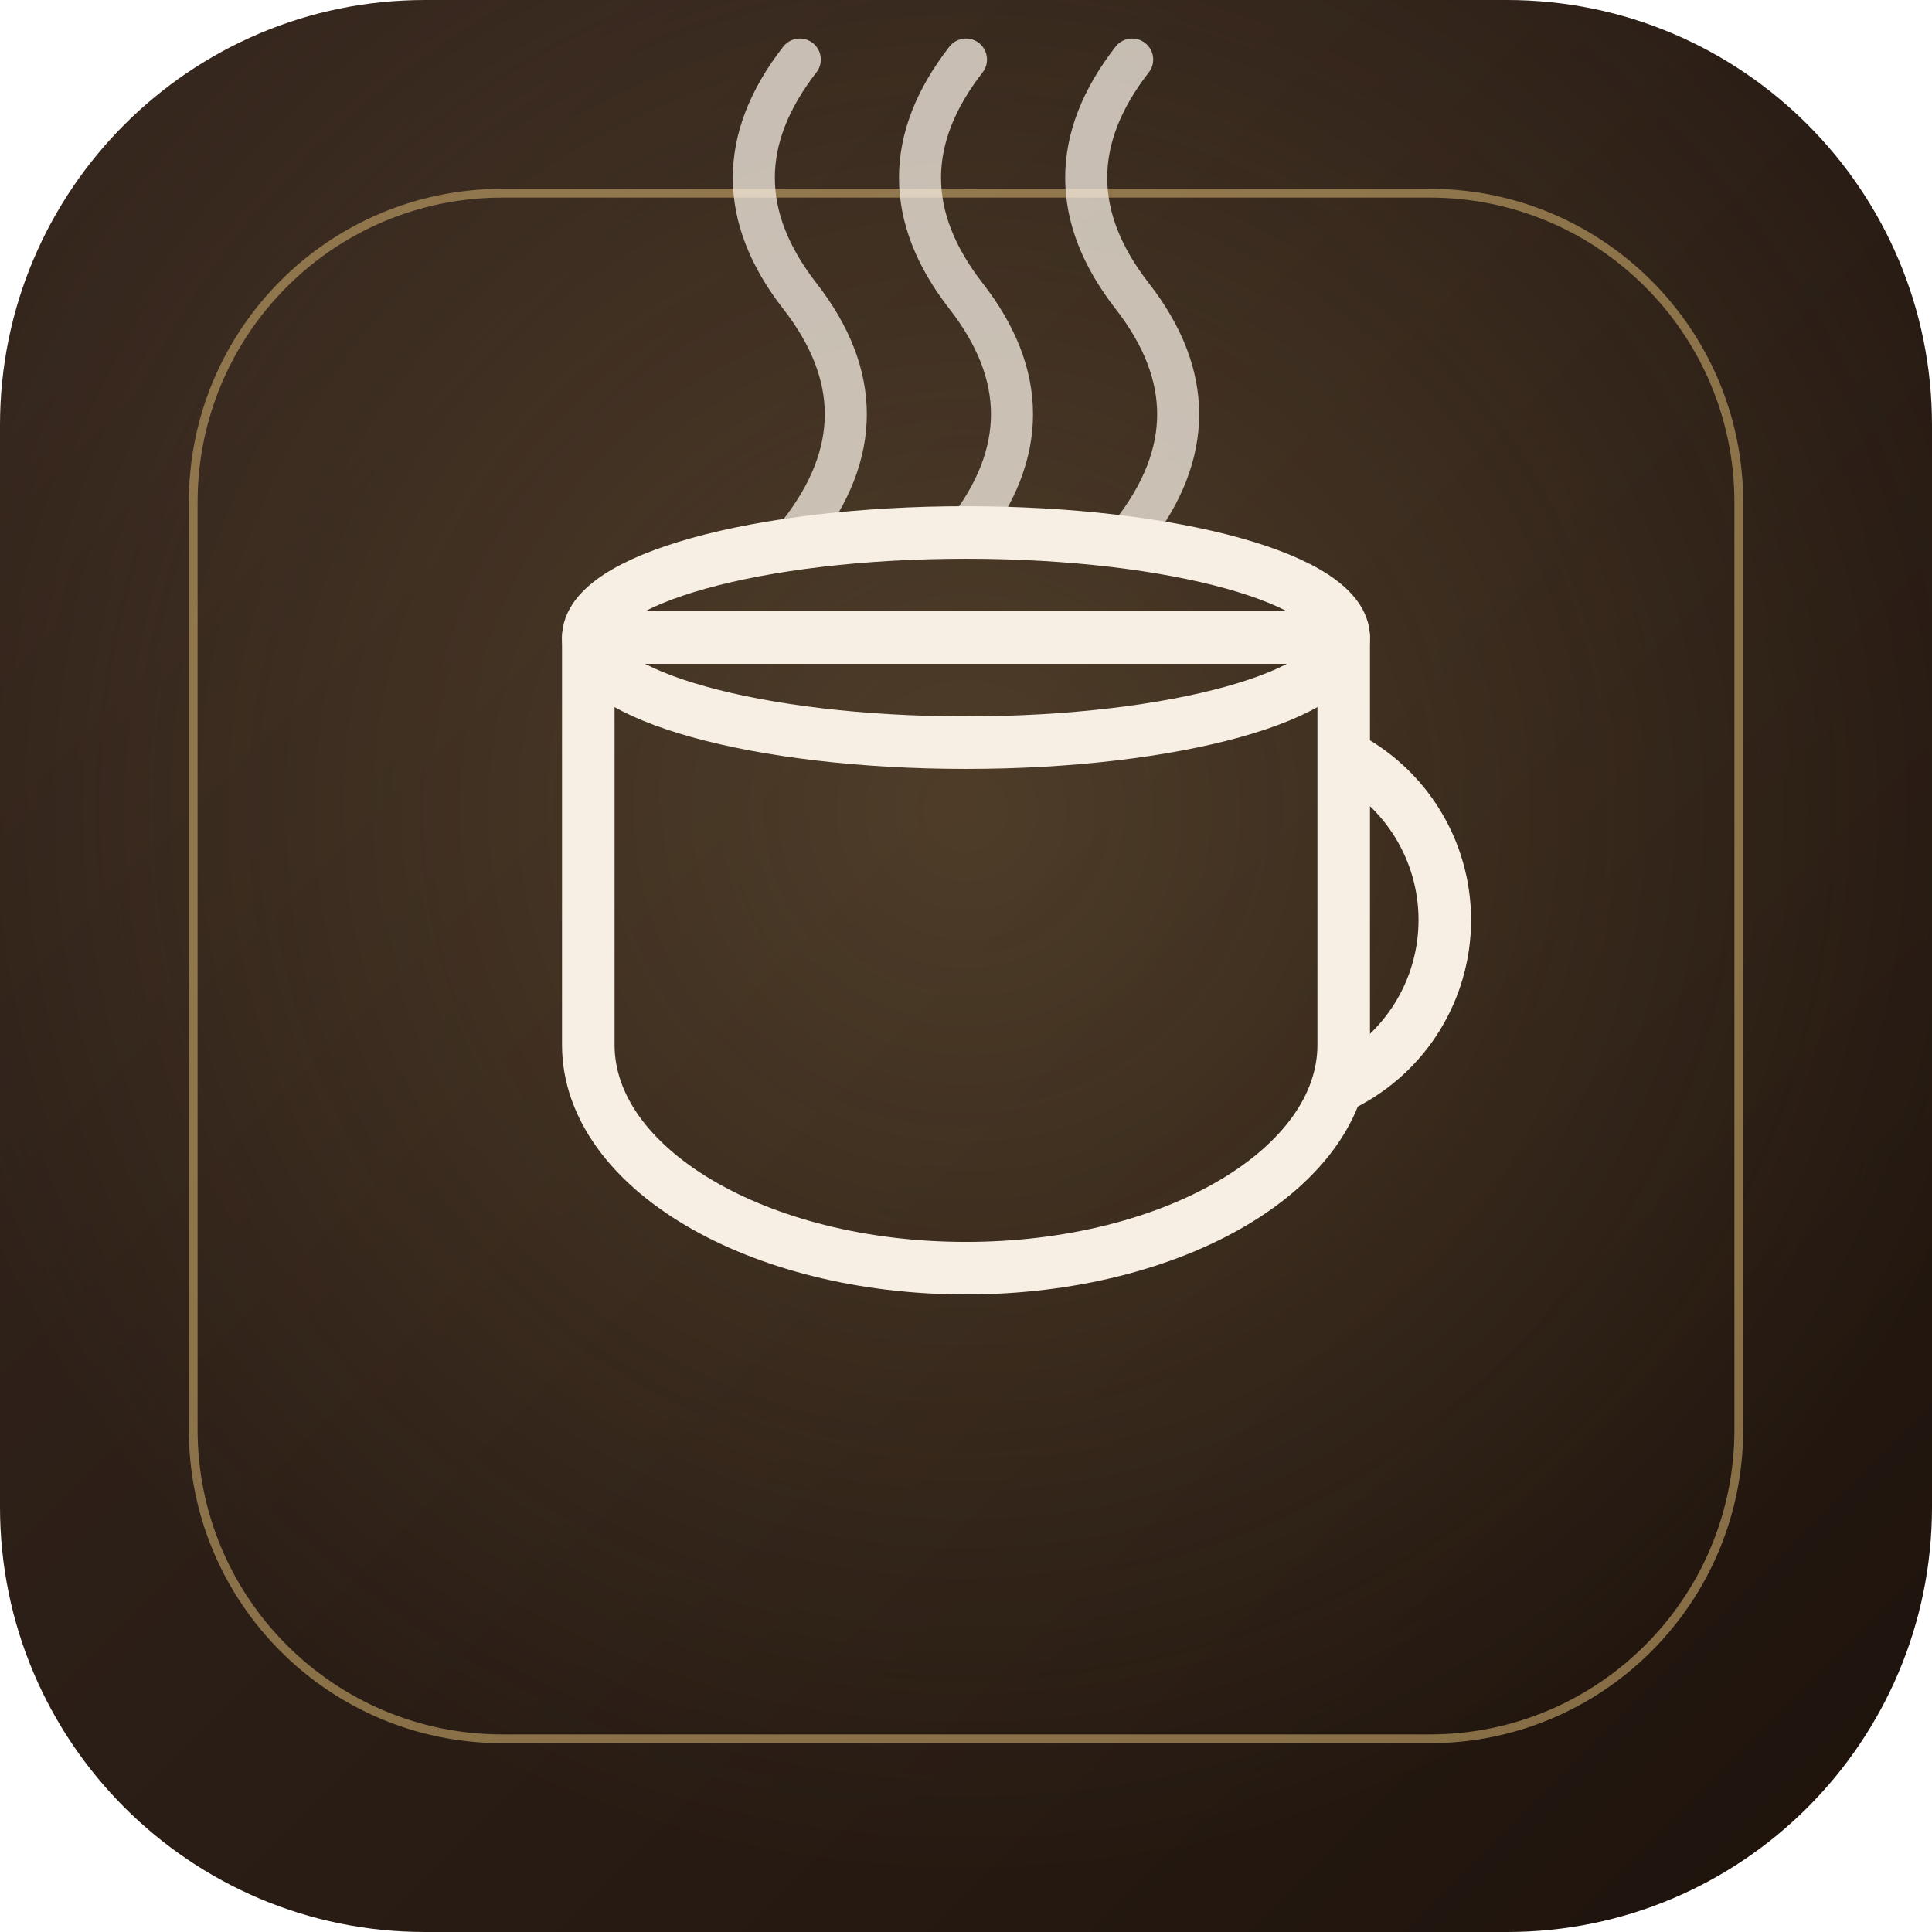
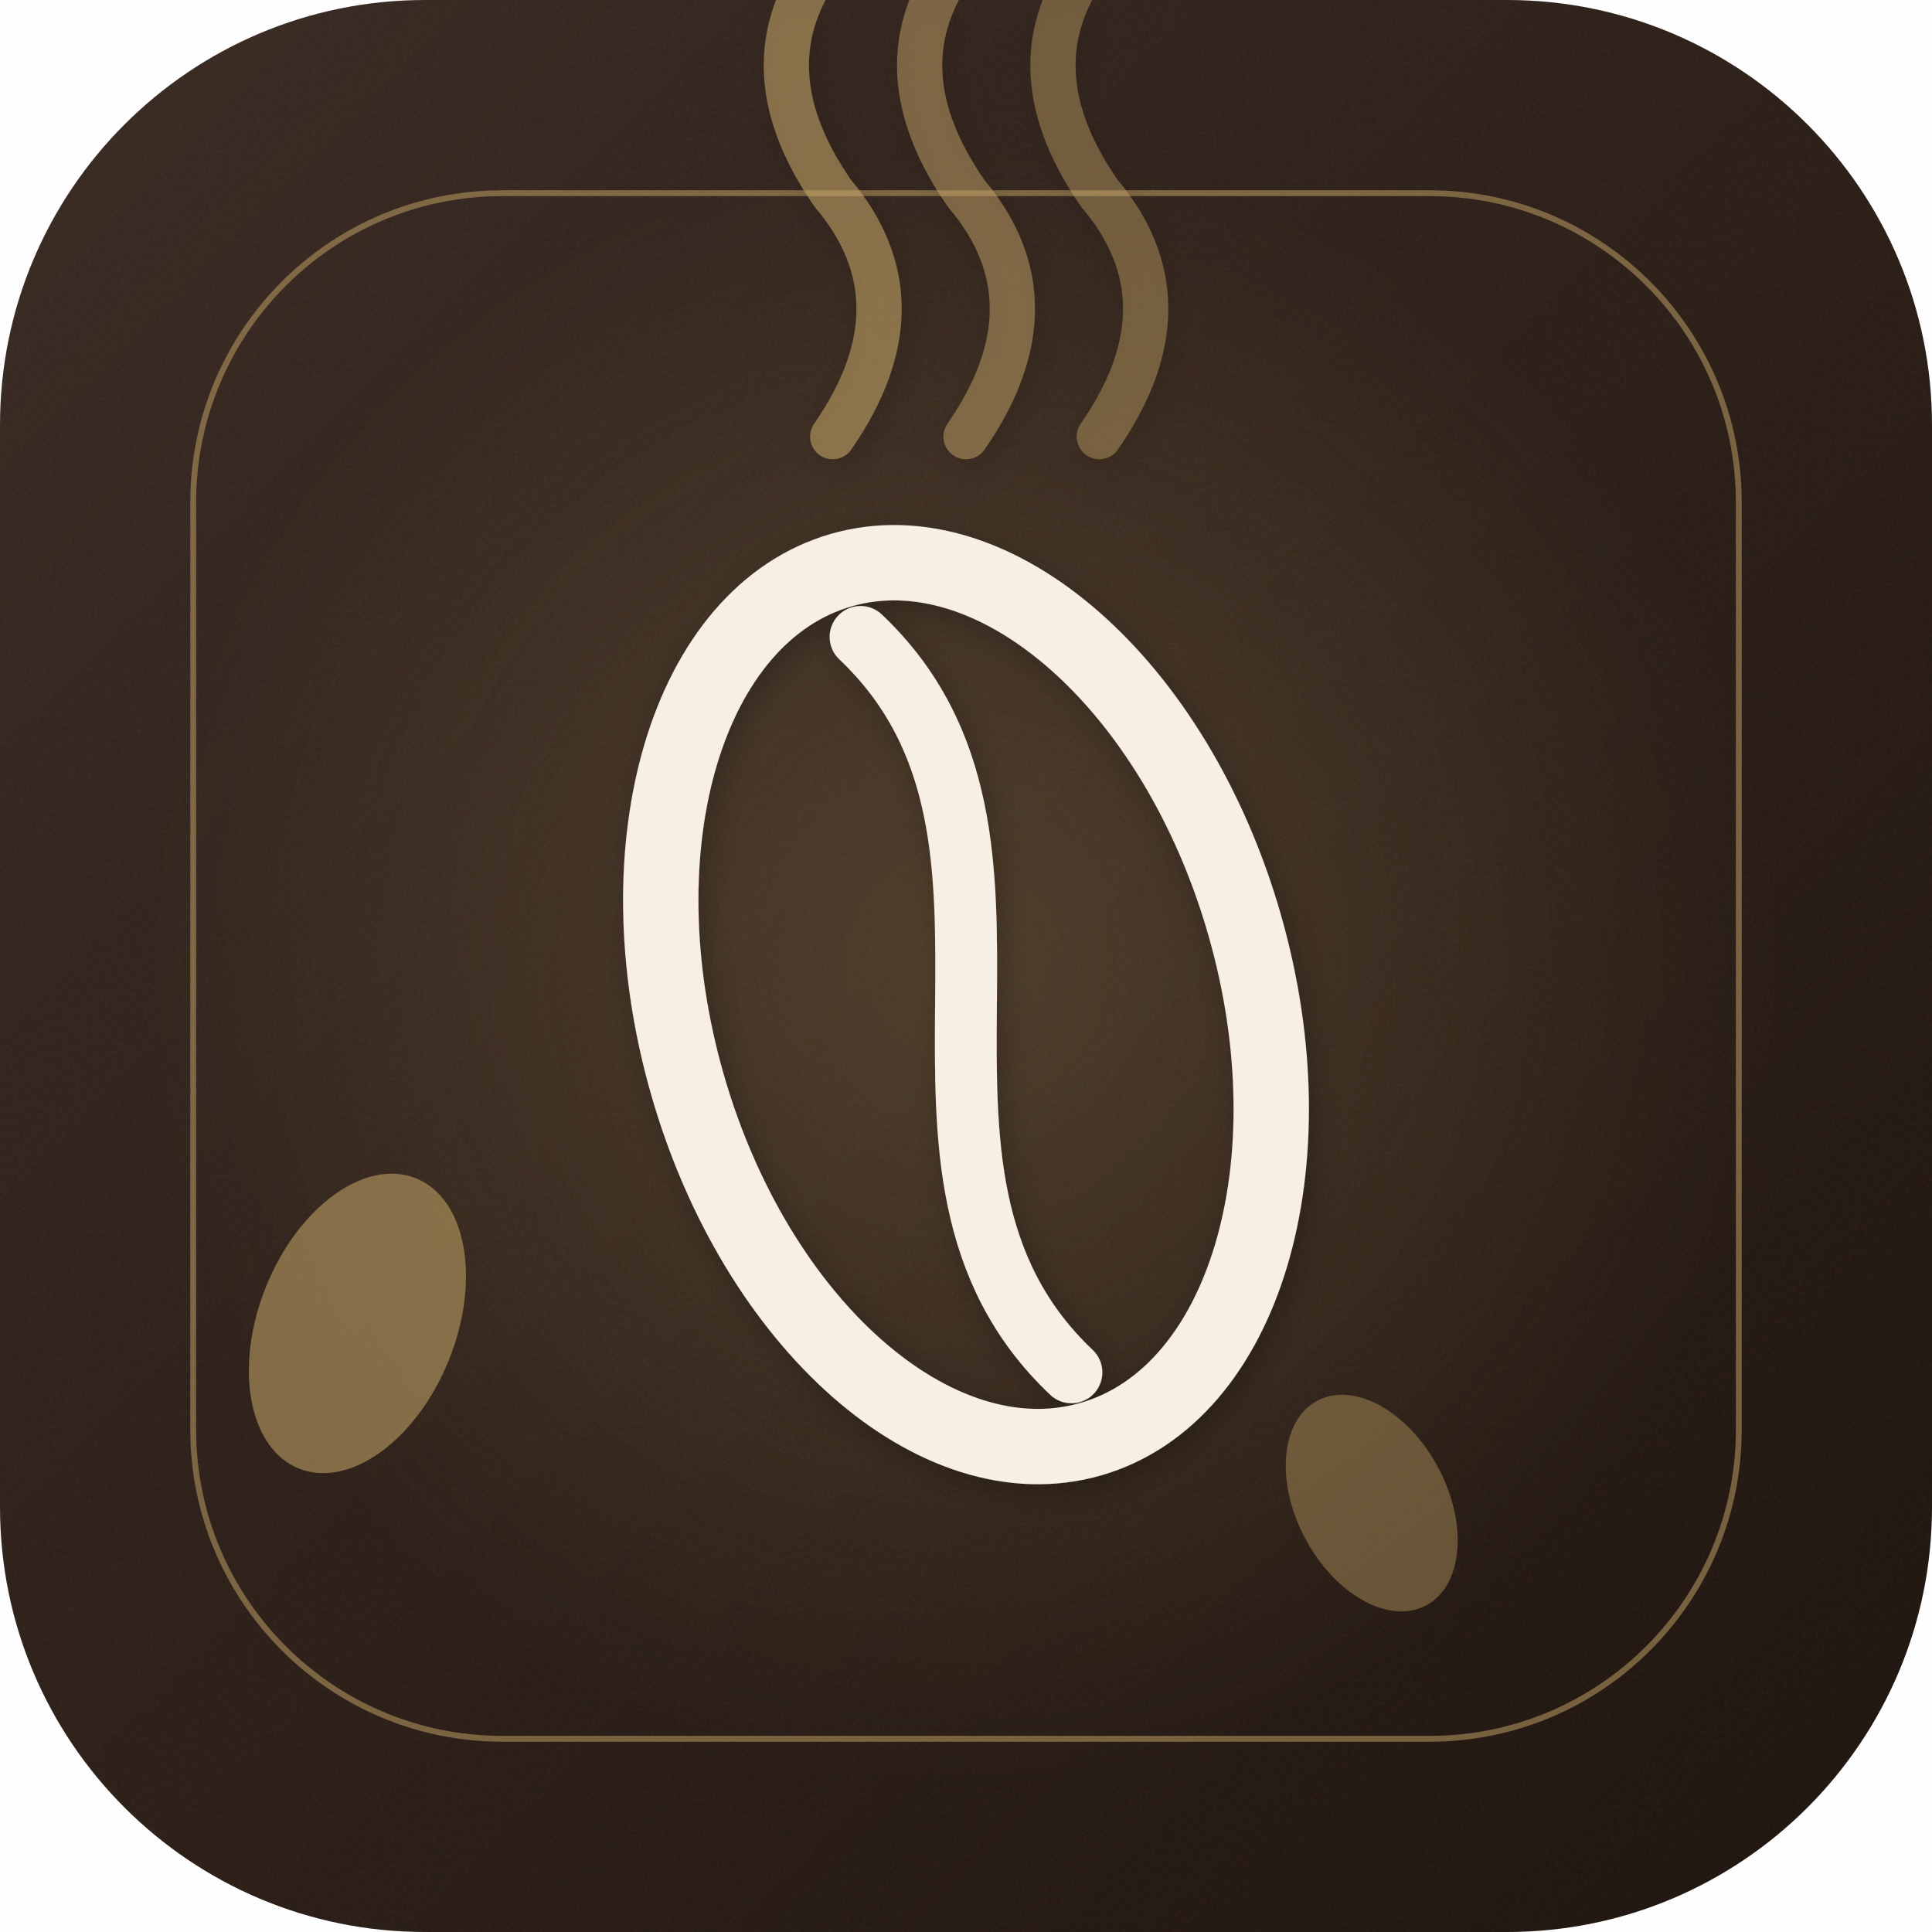
<svg xmlns="http://www.w3.org/2000/svg" width="660" height="660" viewBox="0 0 660 660">
  <defs>
    <linearGradient id="bg" x1="0" y1="0" x2="1" y2="1">
-       <stop offset="0" stop-color="#37281f" />
-       <stop offset="1" stop-color="#1e130c" />
+       <stop offset="0" stop-color="#392a22" />
+       <stop offset="1" stop-color="#1d120c" />
    </linearGradient>
-     <radialGradient id="glow" cx="0.5" cy="0.42" r="0.55">
+     <radialGradient id="halo" cx="0.5" cy="0.5" r="0.42">
      <stop offset="0" stop-color="#C9A86A" stop-opacity="0.22" />
      <stop offset="1" stop-color="#C9A86A" stop-opacity="0" />
    </radialGradient>
+     <filter id="sh" x="-30%" y="-30%" width="160%" height="160%">
+       <feDropShadow dx="2" dy="3" stdDeviation="5" flood-color="#000000" flood-opacity="0.25" />
+     </filter>
+     <filter id="grain">
+       <feTurbulence type="fractalNoise" baseFrequency="0.9" numOctaves="2" stitchTiles="stitch" result="n" />
+       <feColorMatrix in="n" type="saturate" values="0" />
+     </filter>
  </defs>
  <rect width="660" height="660" rx="145.2" fill="url(#bg)" />
-   <rect width="660" height="660" rx="145.2" fill="url(#glow)" />
-   <rect x="66" y="66" width="528" height="528" rx="105.6" fill="none" stroke="#C9A86A" stroke-width="3" opacity="0.6" />
-   <path d="M 273.23 181.9 q 31.42 -40.39 0 -80.78 q -31.42 -40.39 0 -80.78" fill="none" stroke="#F7EFE4" stroke-width="14.36" stroke-linecap="round" opacity="0.75" />
-   <path d="M 330 181.9 q 31.42 -40.39 0 -80.78 q -31.42 -40.39 0 -80.78" fill="none" stroke="#F7EFE4" stroke-width="14.36" stroke-linecap="round" opacity="0.75" />
-   <path d="M 386.77 181.9 q 31.42 -40.39 0 -80.78 q -31.42 -40.39 0 -80.78" fill="none" stroke="#F7EFE4" stroke-width="14.36" stroke-linecap="round" opacity="0.75" />
-   <ellipse cx="330" cy="217.8" rx="129.03" ry="35.9" fill="none" stroke="#F7EFE4" stroke-width="17.95" />
-   <path d="M 200.97 217.8 h 258.06 v 139.13 a 129.03 76.3 0 0 1 -258.06 0 Z" fill="none" stroke="#F7EFE4" stroke-width="17.95" stroke-linejoin="round" />
-   <path d="M 459.03 258.19 a 62.83 62.83 0 0 1 0 112.2" fill="none" stroke="#F7EFE4" stroke-width="17.95" />
+   <rect width="660" height="660" rx="145.2" fill="url(#halo)" />
+   <rect width="660" height="660" rx="145.2" filter="url(#grain)" opacity="0.05" />
+   <rect x="66" y="66" width="528" height="528" rx="105.6" fill="none" stroke="#C9A86A" stroke-width="2" opacity="0.5" />
+   <g transform="translate(-198 0)">
+     <g filter="url(#sh)">
+       <path d="M 482.46 149.16 q 31.68 -45.74 0 -83.16 q -31.68 -45.74 0 -83.16 q 31.68 -45.74 0 -83.16" fill="none" stroke="#C9A86A" stroke-width="15.44" stroke-linecap="round" opacity="0.55" />
+       <path d="M 528 149.16 q 31.68 -45.74 0 -83.16 q -31.68 -45.74 0 -83.16 q 31.68 -45.74 0 -83.16" fill="none" stroke="#C9A86A" stroke-width="15.44" stroke-linecap="round" opacity="0.48" />
+       <path d="M 573.54 149.16 q 31.68 -45.74 0 -83.16 q -31.68 -45.74 0 -83.16 q 31.68 -45.74 0 -83.16" fill="none" stroke="#C9A86A" stroke-width="15.44" stroke-linecap="round" opacity="0.41" />
+       <g transform="rotate(-16 528 343.2)">
+         <ellipse cx="528" cy="343.2" rx="99" ry="154.44" fill="none" stroke="#F7EFE4" stroke-width="25.74" />
+         <path d="M 528 212.52 C 579.48 299.64, 476.52 386.76, 528 473.88" fill="none" stroke="#F7EFE4" stroke-width="21.11" stroke-linecap="round" />
+       </g>
+     </g>
+     <ellipse cx="320.1" cy="452.1" rx="33.66" ry="53.46" fill="#C9A86A" opacity="0.55" transform="rotate(22 320.1 452.1)" />
+     <ellipse cx="666.6" cy="513.48" rx="25.74" ry="39.6" fill="#C9A86A" opacity="0.4" transform="rotate(-28 666.6 513.48)" />
+   </g>
</svg>
